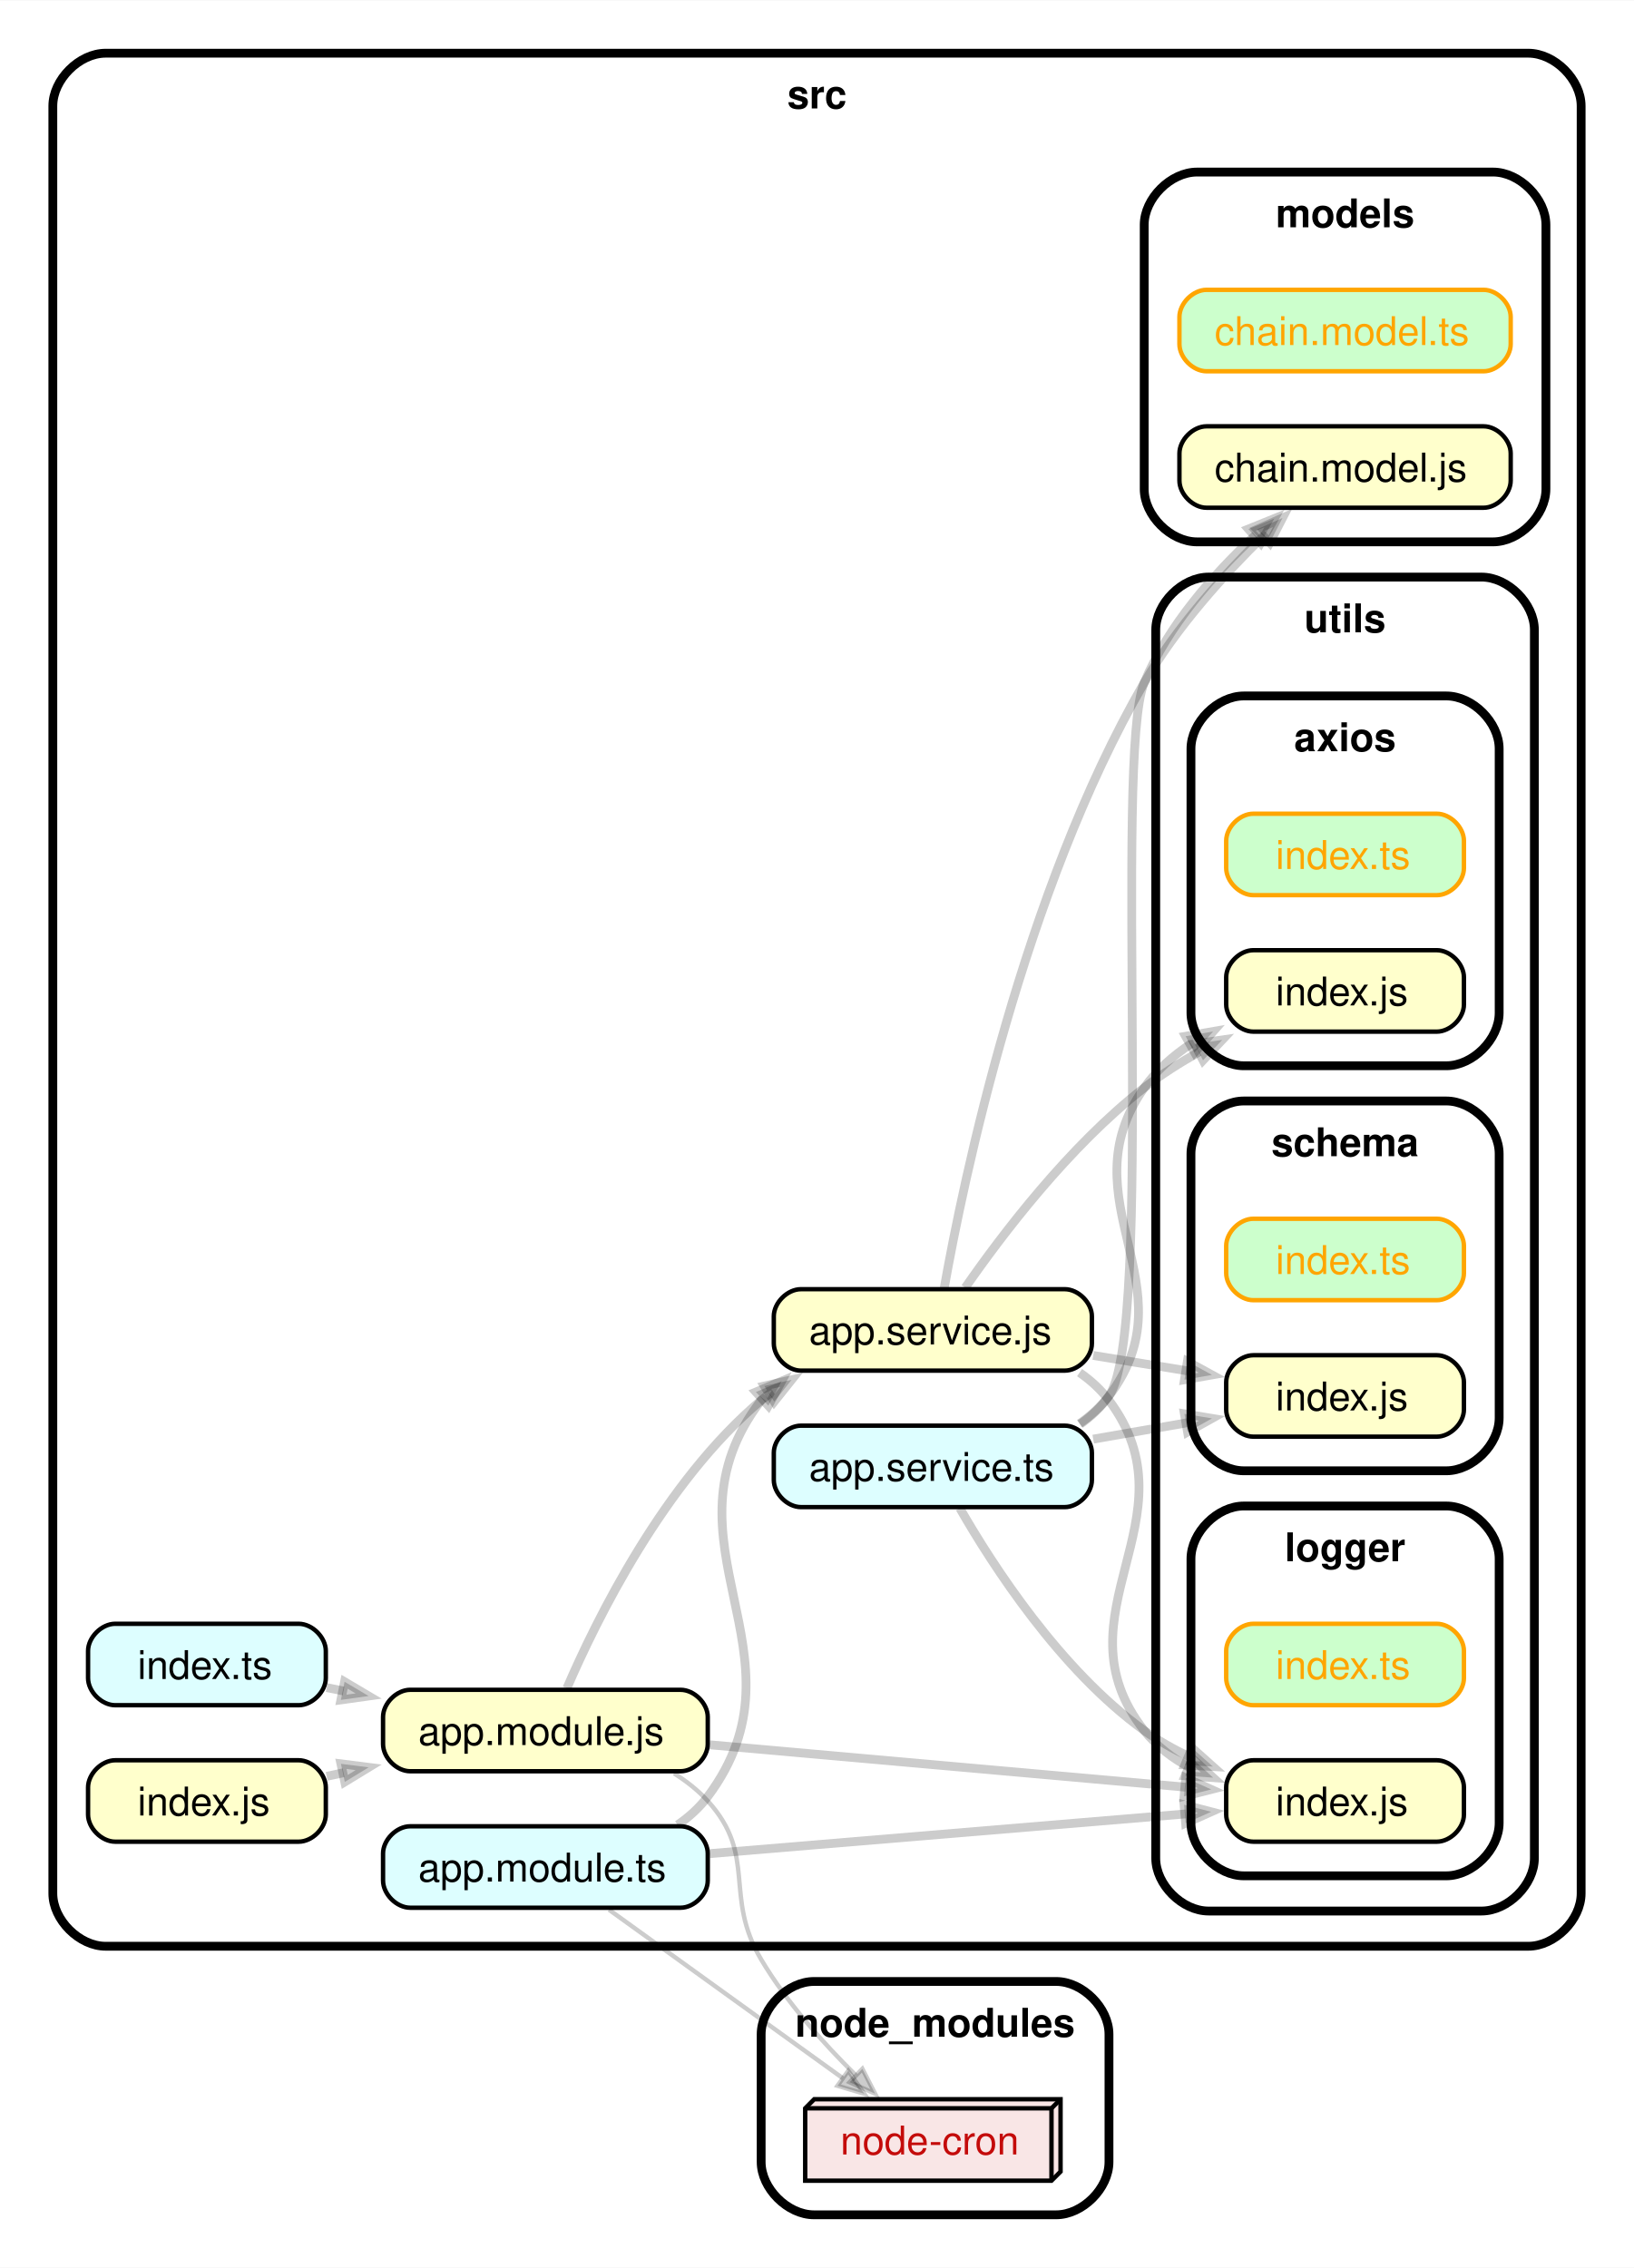
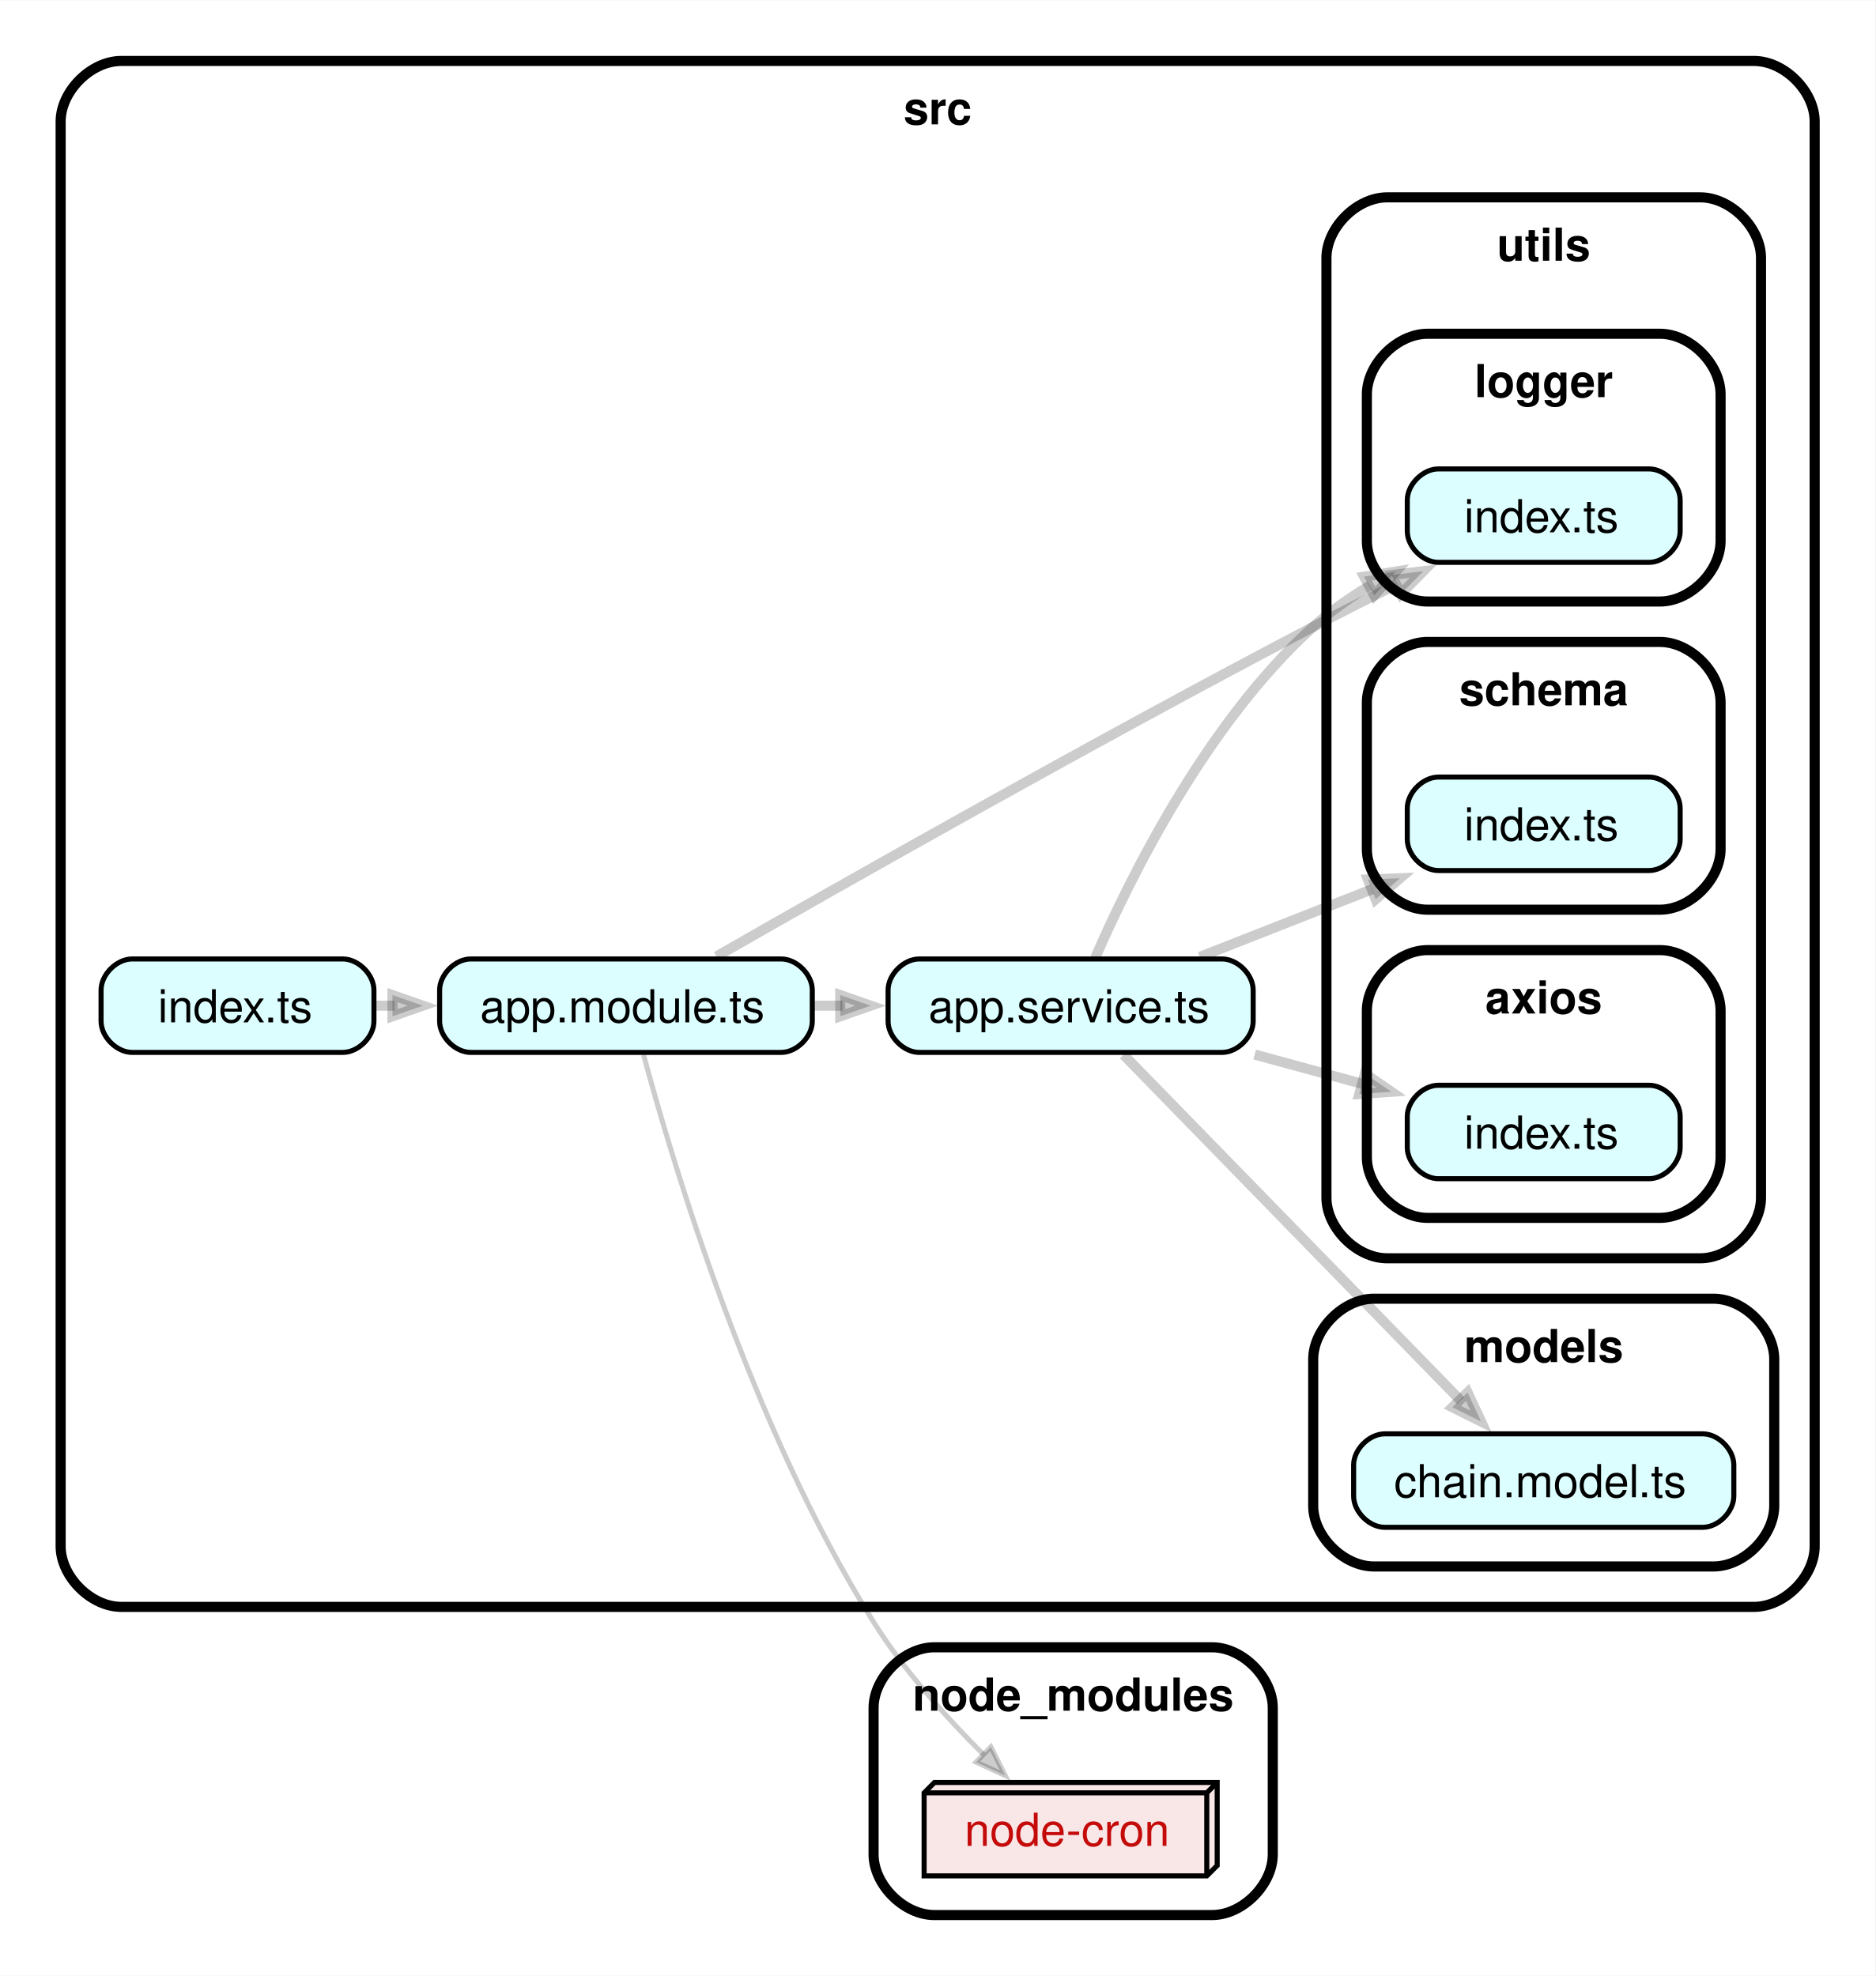
- <svg xmlns="http://www.w3.org/2000/svg" xmlns:xlink="http://www.w3.org/1999/xlink" width="371pt" height="515pt" viewBox="0.00 0.00 371.12 515.00">
-   <g id="graph0" class="graph" transform="scale(1 1) rotate(0) translate(4 511)">
-     <polygon fill="white" stroke="none" points="-4,4 -4,-511 367.12,-511 367.12,4 -4,4" />
+ <svg xmlns="http://www.w3.org/2000/svg" xmlns:xlink="http://www.w3.org/1999/xlink" width="371pt" height="391pt" viewBox="0.00 0.00 371.12 391.00">
+   <g id="graph0" class="graph" transform="scale(1 1) rotate(0) translate(4 387)">
+     <polygon fill="white" stroke="none" points="-4,4 -4,-387 367.12,-387 367.12,4 -4,4" />
    <g id="clust1" class="cluster">
      <path fill="#ffffff" stroke="black" stroke-width="2" d="M180.88,-8C180.88,-8 235.88,-8 235.88,-8 241.88,-8 247.88,-14 247.88,-20 247.88,-20 247.88,-49 247.88,-49 247.88,-55 241.88,-61 235.88,-61 235.88,-61 180.88,-61 180.88,-61 174.88,-61 168.88,-55 168.88,-49 168.88,-49 168.88,-20 168.88,-20 168.88,-14 174.88,-8 180.88,-8" />
      <text text-anchor="middle" x="208.38" y="-48.45" font-family="Helvetica,sans-Serif" font-weight="bold" font-size="9.00">node_modules</text>
    </g>
    <g id="clust2" class="cluster">
-       <path fill="#ffffff" stroke="black" stroke-width="2" d="M20,-69C20,-69 343.12,-69 343.12,-69 349.12,-69 355.12,-75 355.12,-81 355.12,-81 355.12,-487 355.12,-487 355.12,-493 349.12,-499 343.12,-499 343.12,-499 20,-499 20,-499 14,-499 8,-493 8,-487 8,-487 8,-81 8,-81 8,-75 14,-69 20,-69" />
-       <text text-anchor="middle" x="181.56" y="-486.45" font-family="Helvetica,sans-Serif" font-weight="bold" font-size="9.00">src</text>
+       <path fill="#ffffff" stroke="black" stroke-width="2" d="M20,-69C20,-69 343.12,-69 343.12,-69 349.12,-69 355.12,-75 355.12,-81 355.12,-81 355.12,-363 355.12,-363 355.12,-369 349.12,-375 343.12,-375 343.12,-375 20,-375 20,-375 14,-375 8,-369 8,-363 8,-363 8,-81 8,-81 8,-75 14,-69 20,-69" />
+       <text text-anchor="middle" x="181.56" y="-362.45" font-family="Helvetica,sans-Serif" font-weight="bold" font-size="9.00">src</text>
    </g>
    <g id="clust3" class="cluster">
-       <path fill="#ffffff" stroke="black" stroke-width="2" d="M267.88,-388C267.88,-388 335.12,-388 335.12,-388 341.12,-388 347.12,-394 347.12,-400 347.12,-400 347.12,-460 347.12,-460 347.12,-466 341.12,-472 335.12,-472 335.12,-472 267.88,-472 267.88,-472 261.88,-472 255.88,-466 255.88,-460 255.88,-460 255.88,-400 255.88,-400 255.88,-394 261.88,-388 267.88,-388" />
-       <text text-anchor="middle" x="301.5" y="-459.45" font-family="Helvetica,sans-Serif" font-weight="bold" font-size="9.00">models</text>
+       <path fill="#ffffff" stroke="black" stroke-width="2" d="M267.88,-77C267.88,-77 335.12,-77 335.12,-77 341.12,-77 347.12,-83 347.12,-89 347.12,-89 347.12,-118 347.12,-118 347.12,-124 341.12,-130 335.12,-130 335.12,-130 267.88,-130 267.88,-130 261.88,-130 255.88,-124 255.88,-118 255.88,-118 255.88,-89 255.88,-89 255.88,-83 261.88,-77 267.88,-77" />
+       <text text-anchor="middle" x="301.5" y="-117.45" font-family="Helvetica,sans-Serif" font-weight="bold" font-size="9.00">models</text>
    </g>
    <g id="clust4" class="cluster">
-       <path fill="#ffffff" stroke="black" stroke-width="2" d="M270.5,-77C270.5,-77 332.5,-77 332.5,-77 338.5,-77 344.5,-83 344.5,-89 344.5,-89 344.5,-368 344.5,-368 344.5,-374 338.5,-380 332.5,-380 332.5,-380 270.5,-380 270.5,-380 264.5,-380 258.5,-374 258.5,-368 258.5,-368 258.5,-89 258.5,-89 258.5,-83 264.5,-77 270.5,-77" />
-       <text text-anchor="middle" x="301.5" y="-367.45" font-family="Helvetica,sans-Serif" font-weight="bold" font-size="9.00">utils</text>
+       <path fill="#ffffff" stroke="black" stroke-width="2" d="M270.5,-138C270.5,-138 332.5,-138 332.5,-138 338.5,-138 344.5,-144 344.5,-150 344.5,-150 344.5,-336 344.5,-336 344.5,-342 338.5,-348 332.5,-348 332.5,-348 270.5,-348 270.5,-348 264.5,-348 258.5,-342 258.5,-336 258.5,-336 258.5,-150 258.5,-150 258.5,-144 264.5,-138 270.5,-138" />
+       <text text-anchor="middle" x="301.5" y="-335.45" font-family="Helvetica,sans-Serif" font-weight="bold" font-size="9.00">utils</text>
    </g>
    <g id="clust5" class="cluster">
-       <path fill="#ffffff" stroke="black" stroke-width="2" d="M278.5,-269C278.5,-269 324.5,-269 324.5,-269 330.5,-269 336.5,-275 336.5,-281 336.5,-281 336.5,-341 336.5,-341 336.5,-347 330.5,-353 324.5,-353 324.5,-353 278.5,-353 278.5,-353 272.5,-353 266.5,-347 266.5,-341 266.5,-341 266.5,-281 266.5,-281 266.5,-275 272.5,-269 278.5,-269" />
-       <text text-anchor="middle" x="301.5" y="-340.45" font-family="Helvetica,sans-Serif" font-weight="bold" font-size="9.00">axios</text>
+       <path fill="#ffffff" stroke="black" stroke-width="2" d="M278.5,-146C278.5,-146 324.5,-146 324.5,-146 330.5,-146 336.5,-152 336.5,-158 336.5,-158 336.5,-187 336.5,-187 336.5,-193 330.5,-199 324.5,-199 324.5,-199 278.5,-199 278.5,-199 272.5,-199 266.5,-193 266.5,-187 266.5,-187 266.5,-158 266.5,-158 266.5,-152 272.5,-146 278.5,-146" />
+       <text text-anchor="middle" x="301.5" y="-186.45" font-family="Helvetica,sans-Serif" font-weight="bold" font-size="9.00">axios</text>
    </g>
    <g id="clust6" class="cluster">
-       <path fill="#ffffff" stroke="black" stroke-width="2" d="M278.5,-85C278.5,-85 324.5,-85 324.5,-85 330.5,-85 336.5,-91 336.5,-97 336.5,-97 336.5,-157 336.5,-157 336.5,-163 330.5,-169 324.5,-169 324.5,-169 278.5,-169 278.5,-169 272.5,-169 266.5,-163 266.5,-157 266.5,-157 266.5,-97 266.5,-97 266.5,-91 272.5,-85 278.5,-85" />
-       <text text-anchor="middle" x="301.5" y="-156.45" font-family="Helvetica,sans-Serif" font-weight="bold" font-size="9.00">logger</text>
+       <path fill="#ffffff" stroke="black" stroke-width="2" d="M278.5,-268C278.5,-268 324.5,-268 324.5,-268 330.5,-268 336.5,-274 336.5,-280 336.5,-280 336.5,-309 336.5,-309 336.5,-315 330.5,-321 324.5,-321 324.5,-321 278.5,-321 278.5,-321 272.5,-321 266.5,-315 266.5,-309 266.5,-309 266.5,-280 266.5,-280 266.5,-274 272.5,-268 278.5,-268" />
+       <text text-anchor="middle" x="301.5" y="-308.45" font-family="Helvetica,sans-Serif" font-weight="bold" font-size="9.00">logger</text>
    </g>
    <g id="clust7" class="cluster">
-       <path fill="#ffffff" stroke="black" stroke-width="2" d="M278.5,-177C278.5,-177 324.5,-177 324.5,-177 330.5,-177 336.5,-183 336.5,-189 336.5,-189 336.5,-249 336.5,-249 336.5,-255 330.5,-261 324.5,-261 324.5,-261 278.5,-261 278.5,-261 272.5,-261 266.5,-255 266.5,-249 266.5,-249 266.5,-189 266.5,-189 266.5,-183 272.5,-177 278.5,-177" />
-       <text text-anchor="middle" x="301.5" y="-248.45" font-family="Helvetica,sans-Serif" font-weight="bold" font-size="9.00">schema</text>
+       <path fill="#ffffff" stroke="black" stroke-width="2" d="M278.5,-207C278.5,-207 324.5,-207 324.5,-207 330.5,-207 336.5,-213 336.5,-219 336.5,-219 336.5,-248 336.5,-248 336.5,-254 330.5,-260 324.5,-260 324.5,-260 278.5,-260 278.5,-260 272.5,-260 266.5,-254 266.5,-248 266.5,-248 266.5,-219 266.5,-219 266.5,-213 272.5,-207 278.5,-207" />
+       <text text-anchor="middle" x="301.5" y="-247.45" font-family="Helvetica,sans-Serif" font-weight="bold" font-size="9.00">schema</text>
    </g>
    <g id="node1" class="node">
      <g id="a_node1">
        <a xlink:href="https://www.npmjs.com/package/node-cron" xlink:title="node-cron">
          <polygon fill="#c40b0a" fill-opacity="0.102" stroke="black" points="236.88,-34.25 180.93,-34.25 178.88,-32.19 178.88,-15.75 234.82,-15.75 236.88,-17.81 236.88,-34.25" />
          <polyline fill="none" stroke="black" points="234.82,-32.19 178.88,-32.19" />
          <polyline fill="none" stroke="black" points="234.82,-32.19 234.82,-15.75" />
          <polyline fill="none" stroke="black" points="234.82,-32.19 236.88,-34.25" />
          <text text-anchor="start" x="186.88" y="-21.7" font-family="Helvetica,sans-Serif" font-size="9.00" fill="#c40b0a">node-cron</text>
        </a>
      </g>
    </g>
    <g id="node2" class="node">
      <g id="a_node2">
-         <a xlink:href="src/app.module.js" xlink:title="app.module.js">
-           <path fill="#ffffcc" stroke="black" d="M150.58,-127.25C150.58,-127.25 89.17,-127.25 89.17,-127.25 86.08,-127.25 83,-124.17 83,-121.08 83,-121.08 83,-114.92 83,-114.92 83,-111.83 86.08,-108.75 89.17,-108.75 89.17,-108.75 150.58,-108.75 150.58,-108.75 153.67,-108.75 156.75,-111.83 156.75,-114.92 156.75,-114.92 156.75,-121.08 156.75,-121.08 156.75,-124.17 153.67,-127.25 150.58,-127.25" />
-           <text text-anchor="start" x="91" y="-114.7" font-family="Helvetica,sans-Serif" font-size="9.00">app.module.js</text>
+         <a xlink:href="src/app.module.ts" xlink:title="app.module.ts">
+           <path fill="#ddfeff" stroke="black" d="M150.58,-197.25C150.58,-197.25 89.17,-197.25 89.17,-197.25 86.08,-197.25 83,-194.17 83,-191.08 83,-191.08 83,-184.92 83,-184.92 83,-181.83 86.08,-178.75 89.17,-178.75 89.17,-178.75 150.58,-178.75 150.58,-178.75 153.67,-178.75 156.75,-181.83 156.75,-184.92 156.75,-184.92 156.75,-191.08 156.75,-191.08 156.75,-194.17 153.67,-197.25 150.58,-197.25" />
+           <text text-anchor="start" x="91" y="-184.7" font-family="Helvetica,sans-Serif" font-size="9.00">app.module.ts</text>
        </a>
      </g>
    </g>
    <g id="edge3" class="edge">
-       <path fill="none" stroke="#000000" stroke-opacity="0.2" d="M149.08,-108.27C151.91,-106.5 154.55,-104.42 156.75,-102 168.11,-89.51 160.25,-80.51 168.88,-66 174.64,-56.29 183.02,-46.94 190.44,-39.63" />
-       <polygon fill="#000000" fill-opacity="0.2" stroke="#000000" stroke-opacity="0.2" points="191.87,-41.16 194.77,-35.5 188.98,-38.12 191.87,-41.16" />
+       <path fill="none" stroke="#000000" stroke-opacity="0.2" d="M123.37,-178.25C129.14,-156.8 144.77,-104.35 168.88,-66 174.88,-56.44 183.28,-47.1 190.65,-39.76" />
+       <polygon fill="#000000" fill-opacity="0.2" stroke="#000000" stroke-opacity="0.2" points="192.09,-41.29 194.94,-35.61 189.17,-38.27 192.09,-41.29" />
    </g>
    <g id="node3" class="node">
      <g id="a_node3">
-         <a xlink:href="src/app.service.js" xlink:title="app.service.js">
-           <path fill="#ffffcc" stroke="black" d="M237.83,-218.25C237.83,-218.25 177.92,-218.25 177.92,-218.25 174.83,-218.25 171.75,-215.17 171.75,-212.08 171.75,-212.08 171.75,-205.92 171.75,-205.92 171.75,-202.83 174.83,-199.75 177.92,-199.75 177.92,-199.75 237.83,-199.75 237.83,-199.75 240.92,-199.75 244,-202.83 244,-205.92 244,-205.92 244,-212.08 244,-212.08 244,-215.17 240.92,-218.25 237.83,-218.25" />
-           <text text-anchor="start" x="179.75" y="-205.7" font-family="Helvetica,sans-Serif" font-size="9.00">app.service.js</text>
+         <a xlink:href="src/app.service.ts" xlink:title="app.service.ts">
+           <path fill="#ddfeff" stroke="black" d="M237.83,-197.25C237.83,-197.25 177.92,-197.25 177.92,-197.25 174.83,-197.25 171.75,-194.17 171.75,-191.08 171.75,-191.08 171.75,-184.92 171.75,-184.92 171.75,-181.83 174.83,-178.75 177.92,-178.75 177.92,-178.75 237.83,-178.75 237.83,-178.75 240.92,-178.75 244,-181.83 244,-184.92 244,-184.92 244,-191.08 244,-191.08 244,-194.17 240.92,-197.25 237.83,-197.25" />
+           <text text-anchor="start" x="179.75" y="-184.7" font-family="Helvetica,sans-Serif" font-size="9.00">app.service.ts</text>
        </a>
      </g>
    </g>
    <g id="edge1" class="edge">
-       <path fill="none" stroke="#000000" stroke-width="2" stroke-opacity="0.2" d="M124.75,-127.6C131.51,-143.28 146.88,-174.48 168.88,-193 169.5,-193.52 170.14,-194.03 170.8,-194.53" />
-       <polygon fill="#000000" fill-opacity="0.2" stroke="#000000" stroke-width="2" stroke-opacity="0.2" points="169.6,-196.26 175.8,-197.67 171.84,-192.7 169.6,-196.26" />
+       <path fill="none" stroke="#000000" stroke-width="2" stroke-opacity="0.2" d="M156.85,-188C158.79,-188 160.76,-188 162.73,-188" />
+       <polygon fill="#000000" fill-opacity="0.2" stroke="#000000" stroke-width="2" stroke-opacity="0.2" points="162.29,-190.1 168.29,-188 162.29,-185.9 162.29,-190.1" />
    </g>
    <g id="node4" class="node">
      <g id="a_node4">
-         <a xlink:href="src/utils/logger/index.js" xlink:title="index.js">
-           <path fill="#ffffcc" stroke="black" d="M322.33,-111.25C322.33,-111.25 280.67,-111.25 280.67,-111.25 277.58,-111.25 274.5,-108.17 274.5,-105.08 274.5,-105.08 274.5,-98.92 274.5,-98.92 274.5,-95.83 277.58,-92.75 280.67,-92.75 280.67,-92.75 322.33,-92.75 322.33,-92.75 325.42,-92.75 328.5,-95.83 328.5,-98.92 328.5,-98.92 328.5,-105.08 328.5,-105.08 328.5,-108.17 325.42,-111.25 322.33,-111.25" />
-           <text text-anchor="start" x="285.75" y="-98.7" font-family="Helvetica,sans-Serif" font-size="9.00">index.js</text>
+         <a xlink:href="src/utils/logger/index.ts" xlink:title="index.ts">
+           <path fill="#ddfeff" stroke="black" d="M322.33,-294.25C322.33,-294.25 280.67,-294.25 280.67,-294.25 277.58,-294.25 274.5,-291.17 274.5,-288.08 274.5,-288.08 274.5,-281.92 274.5,-281.92 274.5,-278.83 277.58,-275.75 280.67,-275.75 280.67,-275.75 322.33,-275.75 322.33,-275.75 325.42,-275.75 328.5,-278.83 328.5,-281.92 328.5,-281.92 328.5,-288.08 328.5,-288.08 328.5,-291.17 325.42,-294.25 322.33,-294.25" />
+           <text text-anchor="start" x="285.75" y="-281.7" font-family="Helvetica,sans-Serif" font-size="9.00">index.ts</text>
        </a>
      </g>
    </g>
    <g id="edge2" class="edge">
-       <path fill="none" stroke="#000000" stroke-width="2" stroke-opacity="0.2" d="M157.22,-114.76C188.76,-111.95 234.13,-107.91 265.32,-105.13" />
-       <polygon fill="#000000" fill-opacity="0.2" stroke="#000000" stroke-width="2" stroke-opacity="0.2" points="265.31,-107.24 271.1,-104.62 264.93,-103.06 265.31,-107.24" />
+       <path fill="none" stroke="#000000" stroke-width="2" stroke-opacity="0.2" d="M137.78,-197.74C163.2,-212.31 212.89,-240.48 255.88,-263 261.22,-265.8 266.97,-268.71 272.51,-271.46" />
+       <polygon fill="#000000" fill-opacity="0.2" stroke="#000000" stroke-width="2" stroke-opacity="0.2" points="271.38,-273.25 277.69,-274.01 273.23,-269.48 271.38,-273.25" />
    </g>
-     <g id="edge9" class="edge">
-       <path fill="none" stroke="#000000" stroke-width="2" stroke-opacity="0.2" d="M241.2,-199.3C243.74,-197.54 246.03,-195.46 247.88,-193 268,-166.19 235.15,-144.35 255.88,-118 258.67,-114.45 262.31,-111.69 266.31,-109.54" />
-       <polygon fill="#000000" fill-opacity="0.2" stroke="#000000" stroke-width="2" stroke-opacity="0.2" points="266.85,-111.59 271.54,-107.3 265.19,-107.73 266.85,-111.59" />
+     <g id="edge6" class="edge">
+       <path fill="none" stroke="#000000" stroke-width="2" stroke-opacity="0.2" d="M212.74,-197.46C219.46,-212.93 234.66,-243.84 255.88,-263 259.23,-266.03 263.09,-268.75 267.09,-271.15" />
+       <polygon fill="#000000" fill-opacity="0.2" stroke="#000000" stroke-width="2" stroke-opacity="0.2" points="265.95,-272.92 272.23,-273.93 267.95,-269.22 265.95,-272.92" />
+     </g>
+     <g id="node5" class="node">
+       <g id="a_node5">
+         <a xlink:href="src/models/chain.model.ts" xlink:title="chain.model.ts">
+           <path fill="#ddfeff" stroke="black" d="M332.96,-103.25C332.96,-103.25 270.04,-103.25 270.04,-103.25 266.96,-103.25 263.88,-100.17 263.88,-97.08 263.88,-97.08 263.88,-90.92 263.88,-90.92 263.88,-87.83 266.96,-84.75 270.04,-84.75 270.04,-84.75 332.96,-84.75 332.96,-84.75 336.04,-84.75 339.12,-87.83 339.12,-90.92 339.12,-90.92 339.12,-97.08 339.12,-97.08 339.12,-100.17 336.04,-103.25 332.96,-103.25" />
+           <text text-anchor="start" x="271.88" y="-90.7" font-family="Helvetica,sans-Serif" font-size="9.00">chain.model.ts</text>
+         </a>
+       </g>
+     </g>
+     <g id="edge4" class="edge">
+       <path fill="none" stroke="#000000" stroke-width="2" stroke-opacity="0.2" d="M218.34,-178.29C234.12,-162.1 265.99,-129.41 285.06,-109.84" />
+       <polygon fill="#000000" fill-opacity="0.2" stroke="#000000" stroke-width="2" stroke-opacity="0.2" points="286.43,-111.44 289.11,-105.68 283.42,-108.51 286.43,-111.44" />
    </g>
    <g id="node6" class="node">
      <g id="a_node6">
-         <a xlink:href="src/models/chain.model.js" xlink:title="chain.model.js">
-           <path fill="#ffffcc" stroke="black" d="M332.96,-414.25C332.96,-414.25 270.04,-414.25 270.04,-414.25 266.96,-414.25 263.88,-411.17 263.88,-408.08 263.88,-408.08 263.88,-401.92 263.88,-401.92 263.88,-398.83 266.96,-395.75 270.04,-395.75 270.04,-395.75 332.96,-395.75 332.96,-395.75 336.04,-395.75 339.12,-398.83 339.12,-401.92 339.12,-401.92 339.12,-408.08 339.12,-408.08 339.12,-411.17 336.04,-414.25 332.96,-414.25" />
-           <text text-anchor="start" x="271.88" y="-401.7" font-family="Helvetica,sans-Serif" font-size="9.00">chain.model.js</text>
+         <a xlink:href="src/utils/axios/index.ts" xlink:title="index.ts">
+           <path fill="#ddfeff" stroke="black" d="M322.33,-172.25C322.33,-172.25 280.67,-172.25 280.67,-172.25 277.58,-172.25 274.5,-169.17 274.5,-166.08 274.5,-166.08 274.5,-159.92 274.5,-159.92 274.5,-156.83 277.58,-153.75 280.67,-153.75 280.67,-153.75 322.33,-153.75 322.33,-153.75 325.42,-153.75 328.5,-156.83 328.5,-159.92 328.5,-159.92 328.5,-166.08 328.5,-166.08 328.5,-169.17 325.42,-172.25 322.33,-172.25" />
+           <text text-anchor="start" x="285.75" y="-159.7" font-family="Helvetica,sans-Serif" font-size="9.00">index.ts</text>
+         </a>
+       </g>
+     </g>
+     <g id="edge5" class="edge">
+       <path fill="none" stroke="#000000" stroke-width="2" stroke-opacity="0.2" d="M244.3,-178.33C251.31,-176.42 258.66,-174.42 265.66,-172.51" />
+       <polygon fill="#000000" fill-opacity="0.2" stroke="#000000" stroke-width="2" stroke-opacity="0.2" points="266.11,-174.56 271.34,-170.96 265,-170.51 266.11,-174.56" />
+     </g>
+     <g id="node7" class="node">
+       <g id="a_node7">
+         <a xlink:href="src/utils/schema/index.ts" xlink:title="index.ts">
+           <path fill="#ddfeff" stroke="black" d="M322.33,-233.25C322.33,-233.25 280.67,-233.25 280.67,-233.25 277.58,-233.25 274.5,-230.17 274.5,-227.08 274.5,-227.08 274.5,-220.92 274.5,-220.92 274.5,-217.83 277.58,-214.75 280.67,-214.75 280.67,-214.75 322.33,-214.75 322.33,-214.75 325.42,-214.75 328.5,-217.83 328.5,-220.92 328.5,-220.92 328.5,-227.08 328.5,-227.08 328.5,-230.17 325.42,-233.25 322.33,-233.25" />
+           <text text-anchor="start" x="285.75" y="-220.7" font-family="Helvetica,sans-Serif" font-size="9.00">index.ts</text>
        </a>
      </g>
    </g>
    <g id="edge7" class="edge">
-       <path fill="none" stroke="#000000" stroke-width="2" stroke-opacity="0.2" d="M210.46,-218.52C214.78,-242.79 228.39,-308.45 255.88,-356 263.1,-368.51 273.97,-380.53 283.17,-389.54" />
-       <polygon fill="#000000" fill-opacity="0.2" stroke="#000000" stroke-width="2" stroke-opacity="0.2" points="281.5,-390.85 287.3,-393.44 284.39,-387.79 281.5,-390.85" />
+       <path fill="none" stroke="#000000" stroke-width="2" stroke-opacity="0.2" d="M233.43,-197.65C243.9,-201.76 256.29,-206.63 267.54,-211.05" />
+       <polygon fill="#000000" fill-opacity="0.2" stroke="#000000" stroke-width="2" stroke-opacity="0.2" points="266.71,-212.98 273.06,-213.22 268.24,-209.07 266.71,-212.98" />
    </g>
-     <g id="node7" class="node">
-       <g id="a_node7">
-         <a xlink:href="src/utils/axios/index.js" xlink:title="index.js">
-           <path fill="#ffffcc" stroke="black" d="M322.33,-295.25C322.33,-295.25 280.67,-295.25 280.67,-295.25 277.58,-295.25 274.5,-292.17 274.5,-289.08 274.5,-289.08 274.5,-282.92 274.5,-282.92 274.5,-279.83 277.58,-276.75 280.67,-276.75 280.67,-276.75 322.33,-276.75 322.33,-276.75 325.42,-276.75 328.5,-279.83 328.5,-282.92 328.5,-282.92 328.5,-289.08 328.5,-289.08 328.5,-292.17 325.42,-295.25 322.33,-295.25" />
-           <text text-anchor="start" x="285.75" y="-282.7" font-family="Helvetica,sans-Serif" font-size="9.00">index.js</text>
+     <g id="node8" class="node">
+       <g id="a_node8">
+         <a xlink:href="src/index.ts" xlink:title="index.ts">
+           <path fill="#ddfeff" stroke="black" d="M63.83,-197.25C63.83,-197.25 22.17,-197.25 22.17,-197.25 19.08,-197.25 16,-194.17 16,-191.08 16,-191.08 16,-184.92 16,-184.92 16,-181.83 19.08,-178.75 22.17,-178.75 22.17,-178.75 63.83,-178.75 63.83,-178.75 66.92,-178.75 70,-181.83 70,-184.92 70,-184.92 70,-191.08 70,-191.08 70,-194.17 66.92,-197.25 63.83,-197.25" />
+           <text text-anchor="start" x="27.25" y="-184.7" font-family="Helvetica,sans-Serif" font-size="9.00">index.ts</text>
        </a>
      </g>
    </g>
    <g id="edge8" class="edge">
-       <path fill="none" stroke="#000000" stroke-width="2" stroke-opacity="0.2" d="M215.23,-218.6C223.47,-230.47 238.82,-250.74 255.88,-264 259.71,-266.98 264.02,-269.72 268.4,-272.17" />
-       <polygon fill="#000000" fill-opacity="0.2" stroke="#000000" stroke-width="2" stroke-opacity="0.2" points="267.31,-273.97 273.6,-274.87 269.24,-270.24 267.31,-273.97" />
-     </g>
-     <g id="node8" class="node">
-       <g id="a_node8">
-         <a xlink:href="src/utils/schema/index.js" xlink:title="index.js">
-           <path fill="#ffffcc" stroke="black" d="M322.33,-203.25C322.33,-203.25 280.67,-203.25 280.67,-203.25 277.58,-203.25 274.5,-200.17 274.5,-197.08 274.5,-197.08 274.5,-190.92 274.5,-190.92 274.5,-187.83 277.58,-184.75 280.67,-184.75 280.67,-184.75 322.33,-184.75 322.33,-184.75 325.42,-184.75 328.5,-187.83 328.5,-190.92 328.5,-190.92 328.5,-197.08 328.5,-197.08 328.5,-200.17 325.42,-203.25 322.33,-203.25" />
-           <text text-anchor="start" x="285.75" y="-190.7" font-family="Helvetica,sans-Serif" font-size="9.00">index.js</text>
-         </a>
-       </g>
-     </g>
-     <g id="edge10" class="edge">
-       <path fill="none" stroke="#000000" stroke-width="2" stroke-opacity="0.2" d="M244.3,-203.2C251.31,-202.05 258.66,-200.85 265.66,-199.7" />
-       <polygon fill="#000000" fill-opacity="0.2" stroke="#000000" stroke-width="2" stroke-opacity="0.2" points="265.69,-201.83 271.28,-198.78 265.02,-197.68 265.69,-201.83" />
-     </g>
-     <g id="node5" class="node">
-       <g id="a_node5">
-         <a xlink:href="src/app.module.ts" xlink:title="app.module.ts">
-           <path fill="#ddfeff" stroke="black" d="M150.58,-96.25C150.58,-96.25 89.17,-96.25 89.17,-96.25 86.08,-96.25 83,-93.17 83,-90.08 83,-90.08 83,-83.92 83,-83.92 83,-80.83 86.08,-77.75 89.17,-77.75 89.17,-77.75 150.58,-77.75 150.58,-77.75 153.67,-77.75 156.75,-80.83 156.75,-83.92 156.75,-83.92 156.75,-90.08 156.75,-90.08 156.75,-93.17 153.67,-96.25 150.58,-96.25" />
-           <text text-anchor="start" x="91" y="-83.7" font-family="Helvetica,sans-Serif" font-size="9.00">app.module.ts</text>
-         </a>
-       </g>
-     </g>
-     <g id="edge6" class="edge">
-       <path fill="none" stroke="#000000" stroke-opacity="0.2" d="M134.31,-77.31C148.58,-67.03 171.25,-50.68 187.46,-39" />
-       <polygon fill="#000000" fill-opacity="0.2" stroke="#000000" stroke-opacity="0.2" points="188.67,-40.72 192.3,-35.5 186.21,-37.31 188.67,-40.72" />
-     </g>
-     <g id="edge4" class="edge">
-       <path fill="none" stroke="#000000" stroke-width="2" stroke-opacity="0.2" d="M149.9,-96.57C152.51,-98.36 154.87,-100.49 156.75,-103 180.94,-135.31 144.35,-160.94 168.88,-193 168.99,-193.16 169.12,-193.31 169.24,-193.46" />
-       <polygon fill="#000000" fill-opacity="0.2" stroke="#000000" stroke-width="2" stroke-opacity="0.2" points="167.69,-194.9 173.55,-197.37 170.51,-191.79 167.69,-194.9" />
-     </g>
-     <g id="edge5" class="edge">
-       <path fill="none" stroke="#000000" stroke-width="2" stroke-opacity="0.2" d="M157.22,-90.04C188.76,-92.67 234.13,-96.46 265.32,-99.06" />
-       <polygon fill="#000000" fill-opacity="0.2" stroke="#000000" stroke-width="2" stroke-opacity="0.2" points="264.94,-101.14 271.09,-99.54 265.29,-96.95 264.94,-101.14" />
-     </g>
-     <g id="node9" class="node">
-       <g id="a_node9">
-         <a xlink:href="src/app.service.ts" xlink:title="app.service.ts">
-           <path fill="#ddfeff" stroke="black" d="M237.83,-187.25C237.83,-187.25 177.92,-187.25 177.92,-187.25 174.83,-187.25 171.75,-184.17 171.75,-181.08 171.75,-181.08 171.75,-174.92 171.75,-174.92 171.75,-171.83 174.83,-168.75 177.92,-168.75 177.92,-168.75 237.83,-168.75 237.83,-168.75 240.92,-168.75 244,-171.83 244,-174.92 244,-174.92 244,-181.08 244,-181.08 244,-184.17 240.92,-187.25 237.83,-187.25" />
-           <text text-anchor="start" x="179.75" y="-174.7" font-family="Helvetica,sans-Serif" font-size="9.00">app.service.ts</text>
-         </a>
-       </g>
-     </g>
-     <g id="edge13" class="edge">
-       <path fill="none" stroke="#000000" stroke-width="2" stroke-opacity="0.2" d="M213.99,-168.52C221.52,-155.41 236.78,-131.79 255.88,-118 259.04,-115.72 262.56,-113.73 266.2,-112.01" />
-       <polygon fill="#000000" fill-opacity="0.2" stroke="#000000" stroke-width="2" stroke-opacity="0.2" points="266.73,-114.06 271.47,-109.82 265.12,-110.18 266.73,-114.06" />
-     </g>
-     <g id="edge11" class="edge">
-       <path fill="none" stroke="#000000" stroke-width="2" stroke-opacity="0.2" d="M241.35,-187.59C243.86,-189.37 246.1,-191.49 247.88,-194 258.28,-208.72 248.96,-339.36 255.88,-356 261.28,-368.99 271.7,-380.76 281.12,-389.5" />
-       <polygon fill="#000000" fill-opacity="0.2" stroke="#000000" stroke-width="2" stroke-opacity="0.2" points="279.55,-390.92 285.44,-393.3 282.33,-387.76 279.55,-390.92" />
-     </g>
-     <g id="edge12" class="edge">
-       <path fill="none" stroke="#000000" stroke-width="2" stroke-opacity="0.2" d="M241.18,-187.71C243.72,-189.47 246.02,-191.55 247.88,-194 266.77,-218.97 237.85,-238.39 255.88,-264 258.67,-267.97 262.39,-271.26 266.5,-273.98" />
-       <polygon fill="#000000" fill-opacity="0.2" stroke="#000000" stroke-width="2" stroke-opacity="0.2" points="265.28,-275.7 271.54,-276.79 267.33,-272.03 265.28,-275.7" />
-     </g>
-     <g id="edge14" class="edge">
-       <path fill="none" stroke="#000000" stroke-width="2" stroke-opacity="0.2" d="M244.3,-184.19C251.31,-185.41 258.66,-186.69 265.66,-187.92" />
-       <polygon fill="#000000" fill-opacity="0.2" stroke="#000000" stroke-width="2" stroke-opacity="0.2" points="265.01,-189.93 271.28,-188.9 265.73,-185.8 265.01,-189.93" />
-     </g>
-     <g id="node10" class="node">
-       <g id="a_node10">
-         <a xlink:href="src/index.js" xlink:title="index.js">
-           <path fill="#ffffcc" stroke="black" d="M63.83,-111.25C63.83,-111.25 22.17,-111.25 22.17,-111.25 19.08,-111.25 16,-108.17 16,-105.08 16,-105.08 16,-98.92 16,-98.92 16,-95.83 19.08,-92.75 22.17,-92.75 22.17,-92.75 63.83,-92.75 63.83,-92.75 66.92,-92.75 70,-95.83 70,-98.92 70,-98.92 70,-105.08 70,-105.08 70,-108.17 66.92,-111.25 63.83,-111.25" />
-           <text text-anchor="start" x="27.25" y="-98.7" font-family="Helvetica,sans-Serif" font-size="9.00">index.js</text>
-         </a>
-       </g>
-     </g>
-     <g id="edge15" class="edge">
-       <path fill="none" stroke="#000000" stroke-width="2" stroke-opacity="0.2" d="M70.19,-107.6C71.45,-107.87 72.74,-108.14 74.03,-108.42" />
-       <polygon fill="#000000" fill-opacity="0.2" stroke="#000000" stroke-width="2" stroke-opacity="0.2" points="73.43,-110.44 79.74,-109.64 74.31,-106.33 73.43,-110.44" />
-     </g>
-     <g id="node11" class="node">
-       <g id="a_node11">
-         <a xlink:href="src/index.ts" xlink:title="index.ts">
-           <path fill="#ddfeff" stroke="black" d="M63.83,-142.25C63.83,-142.25 22.17,-142.25 22.17,-142.25 19.08,-142.25 16,-139.17 16,-136.08 16,-136.08 16,-129.92 16,-129.92 16,-126.83 19.08,-123.75 22.17,-123.75 22.17,-123.75 63.83,-123.75 63.83,-123.75 66.92,-123.75 70,-126.83 70,-129.92 70,-129.92 70,-136.08 70,-136.08 70,-139.17 66.92,-142.25 63.83,-142.25" />
-           <text text-anchor="start" x="27.25" y="-129.7" font-family="Helvetica,sans-Serif" font-size="9.00">index.ts</text>
-         </a>
-       </g>
-     </g>
-     <g id="edge16" class="edge">
-       <path fill="none" stroke="#000000" stroke-width="2" stroke-opacity="0.2" d="M70.19,-127.75C71.45,-127.5 72.74,-127.24 74.03,-126.98" />
-       <polygon fill="#000000" fill-opacity="0.2" stroke="#000000" stroke-width="2" stroke-opacity="0.2" points="74.26,-129.08 79.73,-125.84 73.43,-124.96 74.26,-129.08" />
-     </g>
-     <g id="node12" class="node">
-       <g id="a_node12">
-         <a xlink:href="src/models/chain.model.ts" xlink:title="no-orphans">
-           <path fill="#ccffcc" stroke="orange" d="M332.96,-445.25C332.96,-445.25 270.04,-445.25 270.04,-445.25 266.96,-445.25 263.88,-442.17 263.88,-439.08 263.88,-439.08 263.88,-432.92 263.88,-432.92 263.88,-429.83 266.96,-426.75 270.04,-426.75 270.04,-426.75 332.96,-426.75 332.96,-426.75 336.04,-426.75 339.12,-429.83 339.12,-432.92 339.12,-432.92 339.12,-439.08 339.12,-439.08 339.12,-442.17 336.04,-445.25 332.96,-445.25" />
-           <text text-anchor="start" x="271.88" y="-432.7" font-family="Helvetica,sans-Serif" font-size="9.00" fill="orange">chain.model.ts</text>
-         </a>
-       </g>
-     </g>
-     <g id="node13" class="node">
-       <g id="a_node13">
-         <a xlink:href="src/utils/axios/index.ts" xlink:title="no-orphans">
-           <path fill="#ccffcc" stroke="orange" d="M322.33,-326.25C322.33,-326.25 280.67,-326.25 280.67,-326.25 277.58,-326.25 274.5,-323.17 274.5,-320.08 274.5,-320.08 274.5,-313.92 274.5,-313.92 274.5,-310.83 277.58,-307.75 280.67,-307.75 280.67,-307.75 322.33,-307.75 322.33,-307.75 325.42,-307.75 328.5,-310.83 328.5,-313.92 328.5,-313.92 328.5,-320.08 328.5,-320.08 328.5,-323.17 325.42,-326.25 322.33,-326.25" />
-           <text text-anchor="start" x="285.75" y="-313.7" font-family="Helvetica,sans-Serif" font-size="9.00" fill="orange">index.ts</text>
-         </a>
-       </g>
-     </g>
-     <g id="node14" class="node">
-       <g id="a_node14">
-         <a xlink:href="src/utils/logger/index.ts" xlink:title="no-orphans">
-           <path fill="#ccffcc" stroke="orange" d="M322.33,-142.25C322.33,-142.25 280.67,-142.25 280.67,-142.25 277.58,-142.25 274.5,-139.17 274.5,-136.08 274.5,-136.08 274.5,-129.92 274.5,-129.92 274.5,-126.83 277.58,-123.75 280.67,-123.75 280.67,-123.75 322.33,-123.75 322.33,-123.75 325.42,-123.75 328.5,-126.83 328.5,-129.92 328.5,-129.92 328.5,-136.08 328.5,-136.08 328.5,-139.17 325.42,-142.25 322.33,-142.25" />
-           <text text-anchor="start" x="285.75" y="-129.7" font-family="Helvetica,sans-Serif" font-size="9.00" fill="orange">index.ts</text>
-         </a>
-       </g>
-     </g>
-     <g id="node15" class="node">
-       <g id="a_node15">
-         <a xlink:href="src/utils/schema/index.ts" xlink:title="no-orphans">
-           <path fill="#ccffcc" stroke="orange" d="M322.33,-234.25C322.33,-234.25 280.67,-234.25 280.67,-234.25 277.58,-234.25 274.5,-231.17 274.5,-228.08 274.5,-228.08 274.5,-221.92 274.5,-221.92 274.5,-218.83 277.58,-215.75 280.67,-215.75 280.67,-215.75 322.33,-215.75 322.33,-215.75 325.42,-215.75 328.5,-218.83 328.5,-221.92 328.5,-221.92 328.5,-228.08 328.5,-228.08 328.5,-231.17 325.42,-234.25 322.33,-234.25" />
-           <text text-anchor="start" x="285.75" y="-221.7" font-family="Helvetica,sans-Serif" font-size="9.00" fill="orange">index.ts</text>
-         </a>
-       </g>
+       <path fill="none" stroke="#000000" stroke-width="2" stroke-opacity="0.2" d="M70.19,-188C71.45,-188 72.74,-188 74.03,-188" />
+       <polygon fill="#000000" fill-opacity="0.2" stroke="#000000" stroke-width="2" stroke-opacity="0.2" points="73.67,-190.1 79.67,-188 73.67,-185.9 73.67,-190.1" />
    </g>
  </g>
</svg>
